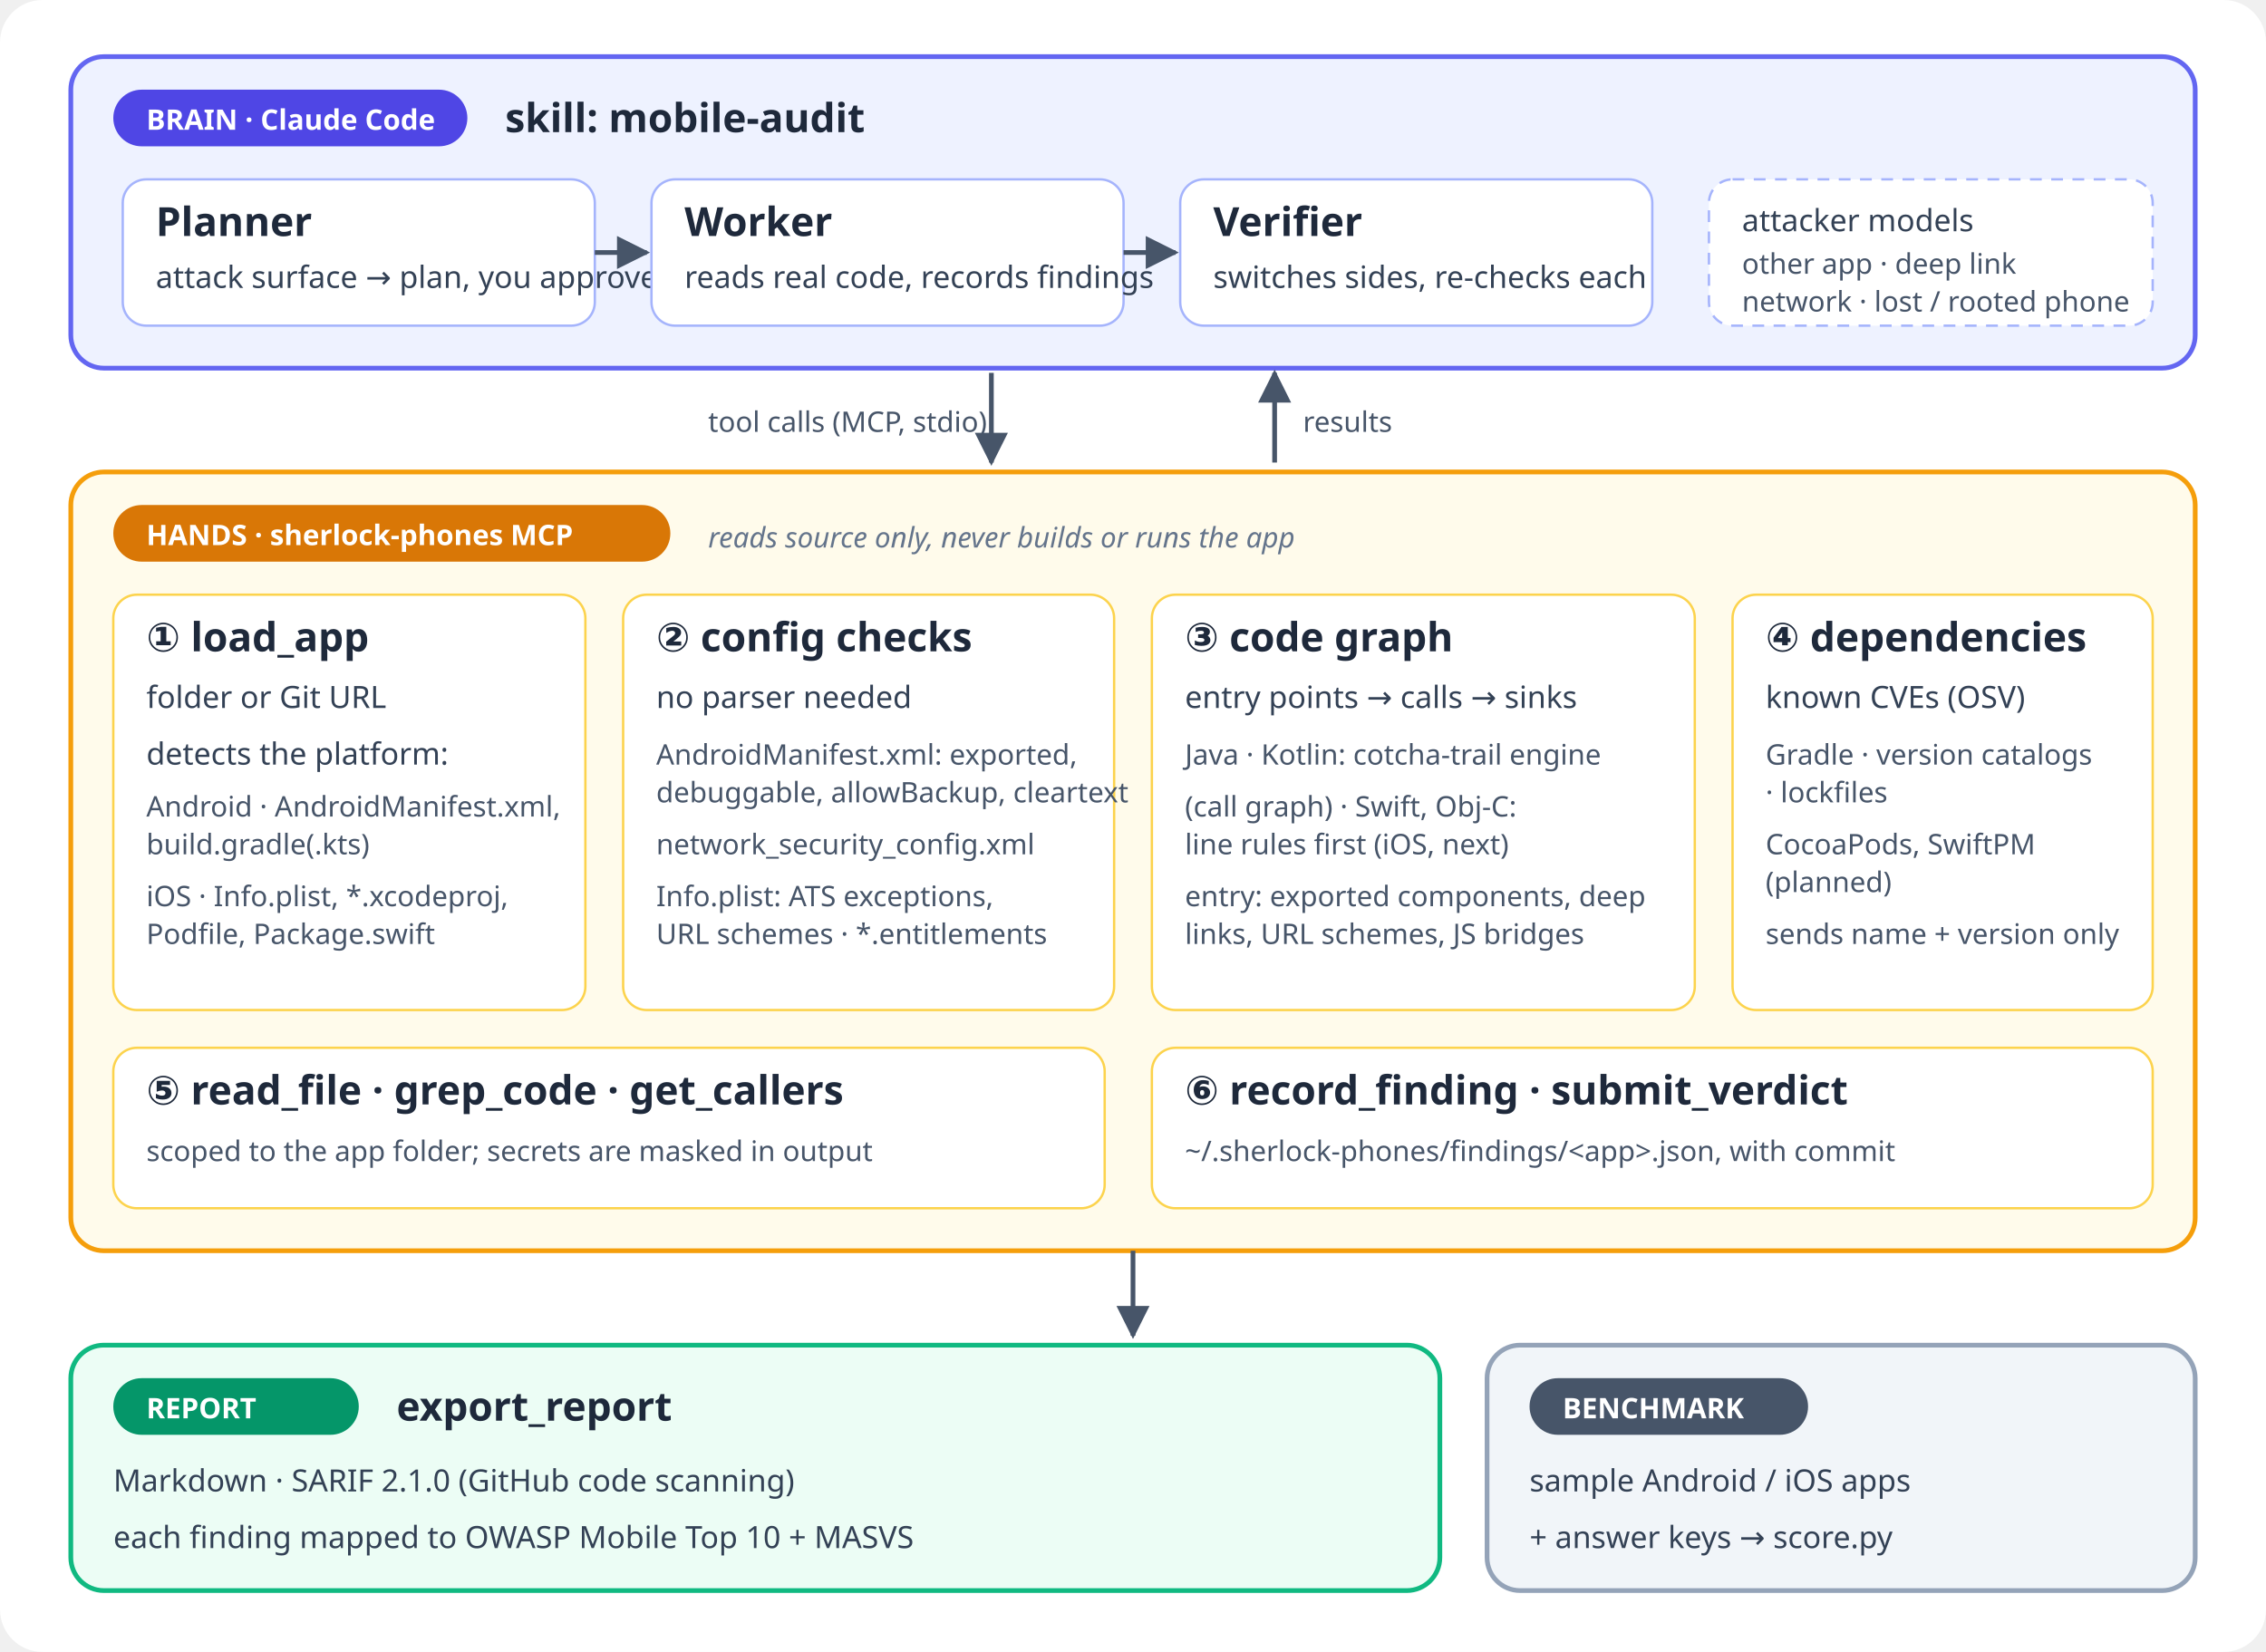
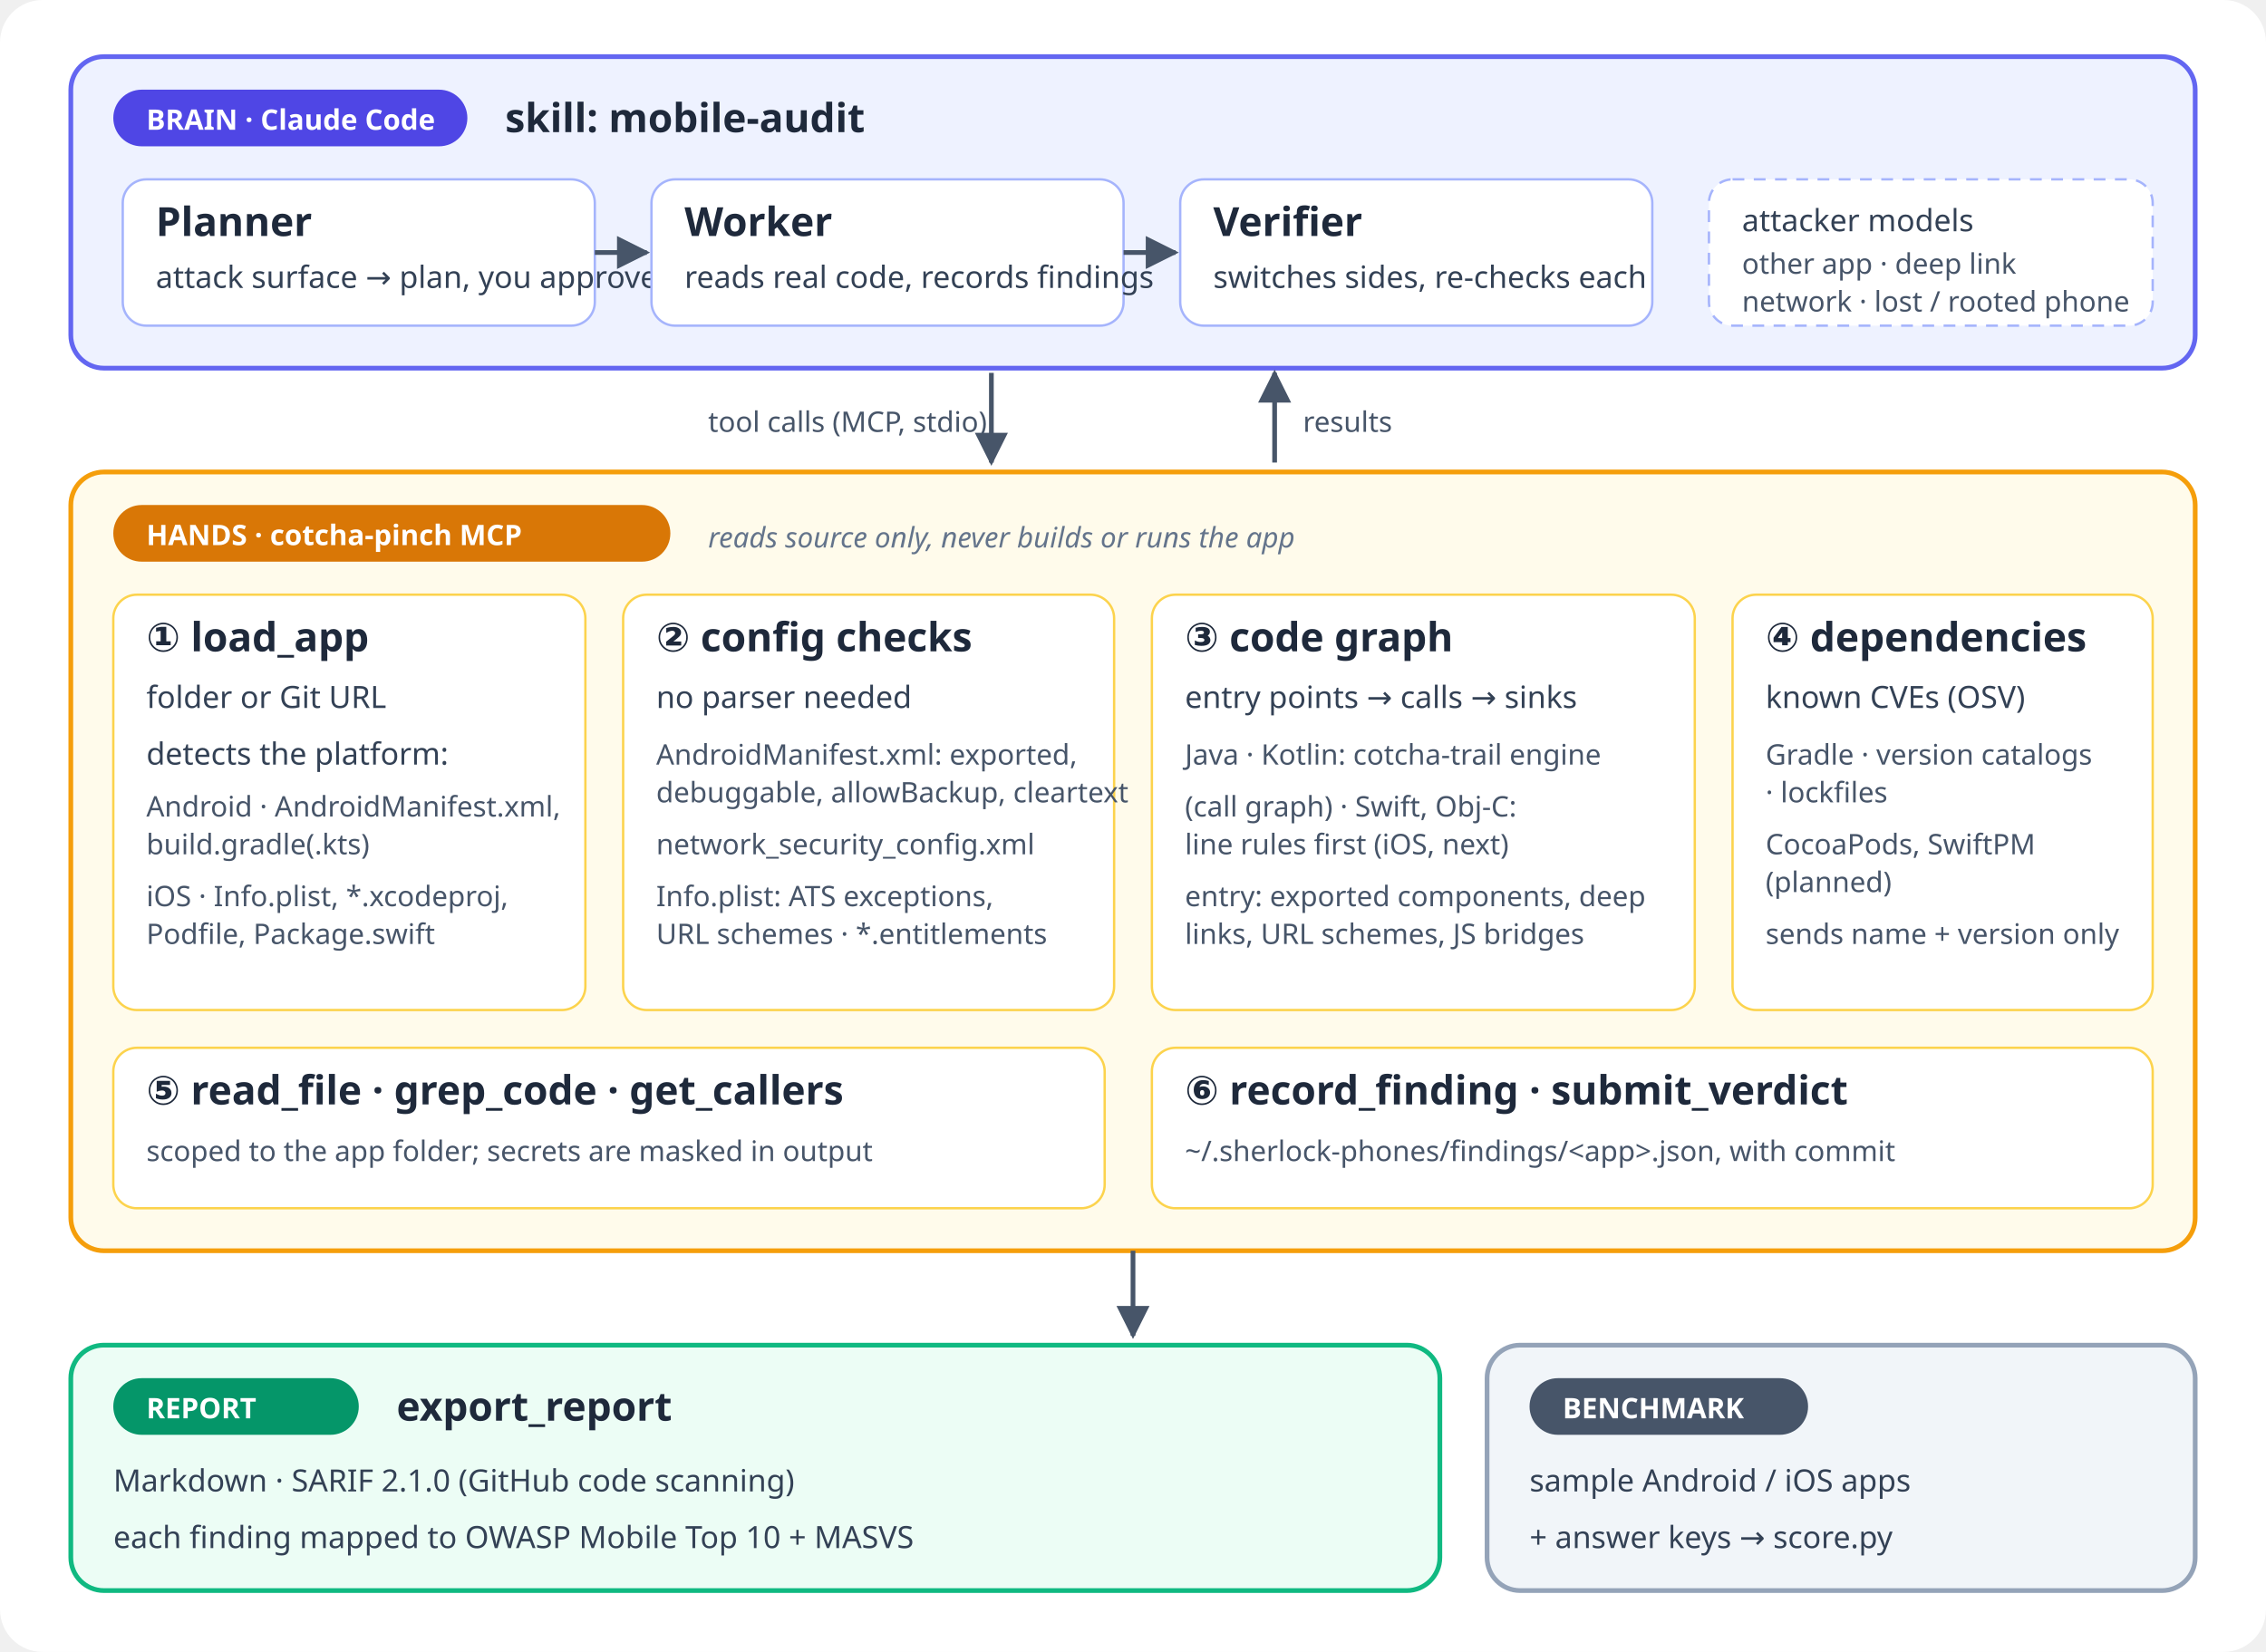
<svg xmlns="http://www.w3.org/2000/svg" viewBox="0 0 960 700" width="960" height="700" role="img" aria-labelledby="t">
  <defs>
    <marker id="arrow" viewBox="0 0 10 10" refX="9" refY="5" markerWidth="7" markerHeight="7" orient="auto-start-reverse">
      <path d="M0 0 L10 5 L0 10 Z" fill="#475569" />
    </marker>
    <style>
      text { font-family: 'Segoe UI', 'Apple SD Gothic Neo', 'Malgun Gothic', Verdana, sans-serif; fill: #1E293B; }
      .h { font-size: 17px; font-weight: 700; }
      .s { font-size: 13px; fill: #334155; }
      .xs { font-size: 12px; fill: #475569; }
      .tag { font-size: 12px; font-weight: 700; fill: #FFFFFF; }
      .note { font-size: 12px; fill: #64748B; font-style: italic; }
    </style>
  </defs>
  <rect x="0" y="0" width="960" height="700" rx="18" fill="#FFFFFF" />
  <rect x="30" y="24" width="900" height="132" rx="14" fill="#EEF2FF" stroke="#6366F1" stroke-width="2" />
  <rect x="48" y="38" width="150" height="24" rx="12" fill="#4F46E5" />
  <text x="62" y="55" class="tag">BRAIN · Claude Code</text>
  <text x="214" y="56" class="h">skill: mobile-audit</text>
  <rect x="52" y="76" width="200" height="62" rx="10" fill="#FFFFFF" stroke="#A5B4FC" />
  <text x="66" y="100" class="h">Planner</text>
  <text x="66" y="122" class="s">attack surface → plan, you approve</text>
  <rect x="276" y="76" width="200" height="62" rx="10" fill="#FFFFFF" stroke="#A5B4FC" />
  <text x="290" y="100" class="h">Worker</text>
  <text x="290" y="122" class="s">reads real code, records findings</text>
  <rect x="500" y="76" width="200" height="62" rx="10" fill="#FFFFFF" stroke="#A5B4FC" />
  <text x="514" y="100" class="h">Verifier</text>
  <text x="514" y="122" class="s">switches sides, re-checks each</text>
  <line x1="252" y1="107" x2="274" y2="107" stroke="#475569" stroke-width="2" marker-end="url(#arrow)" />
  <line x1="476" y1="107" x2="498" y2="107" stroke="#475569" stroke-width="2" marker-end="url(#arrow)" />
  <rect x="724" y="76" width="188" height="62" rx="10" fill="#FFFFFF" stroke="#A5B4FC" stroke-dasharray="5 4" />
  <text x="738" y="98" class="s">attacker models</text>
  <text x="738" y="116" class="xs">other app · deep link</text>
  <text x="738" y="132" class="xs">network · lost / rooted phone</text>
  <line x1="420" y1="158" x2="420" y2="196" stroke="#475569" stroke-width="2" marker-end="url(#arrow)" />
  <line x1="540" y1="196" x2="540" y2="158" stroke="#475569" stroke-width="2" marker-end="url(#arrow)" />
  <text x="300" y="183" class="xs">tool calls (MCP, stdio)</text>
  <text x="552" y="183" class="xs">results</text>
  <rect x="30" y="200" width="900" height="330" rx="14" fill="#FFFBEB" stroke="#F59E0B" stroke-width="2" />
  <rect x="48" y="214" width="236" height="24" rx="12" fill="#D97706" />
-   <text x="62" y="231" class="tag">HANDS · sherlock-phones MCP</text>
+   <text x="62" y="231" class="tag">HANDS · cotcha-pinch MCP</text>
  <text x="300" y="232" class="note">reads source only, never builds or runs the app</text>
  <rect x="48" y="252" width="200" height="176" rx="10" fill="#FFFFFF" stroke="#FCD34D" />
  <text x="62" y="276" class="h">① load_app</text>
  <text x="62" y="300" class="s">folder or Git URL</text>
  <text x="62" y="324" class="s">detects the platform:</text>
  <text x="62" y="346" class="xs">Android · AndroidManifest.xml,</text>
  <text x="62" y="362" class="xs">  build.gradle(.kts)</text>
  <text x="62" y="384" class="xs">iOS · Info.plist, *.xcodeproj,</text>
  <text x="62" y="400" class="xs">  Podfile, Package.swift</text>
  <rect x="264" y="252" width="208" height="176" rx="10" fill="#FFFFFF" stroke="#FCD34D" />
  <text x="278" y="276" class="h">② config checks</text>
  <text x="278" y="300" class="s">no parser needed</text>
  <text x="278" y="324" class="xs">AndroidManifest.xml: exported,</text>
  <text x="278" y="340" class="xs">  debuggable, allowBackup, cleartext</text>
  <text x="278" y="362" class="xs">network_security_config.xml</text>
  <text x="278" y="384" class="xs">Info.plist: ATS exceptions,</text>
  <text x="278" y="400" class="xs">  URL schemes · *.entitlements</text>
  <rect x="488" y="252" width="230" height="176" rx="10" fill="#FFFFFF" stroke="#FCD34D" />
  <text x="502" y="276" class="h">③ code graph</text>
  <text x="502" y="300" class="s">entry points → calls → sinks</text>
  <text x="502" y="324" class="xs">Java · Kotlin: cotcha-trail engine</text>
  <text x="502" y="346" class="xs">  (call graph) · Swift, Obj-C:</text>
  <text x="502" y="362" class="xs">  line rules first (iOS, next)</text>
  <text x="502" y="384" class="xs">entry: exported components, deep</text>
  <text x="502" y="400" class="xs">  links, URL schemes, JS bridges</text>
  <rect x="734" y="252" width="178" height="176" rx="10" fill="#FFFFFF" stroke="#FCD34D" />
  <text x="748" y="276" class="h">④ dependencies</text>
  <text x="748" y="300" class="s">known CVEs (OSV)</text>
  <text x="748" y="324" class="xs">Gradle · version catalogs</text>
  <text x="748" y="340" class="xs">  · lockfiles</text>
  <text x="748" y="362" class="xs">CocoaPods, SwiftPM</text>
  <text x="748" y="378" class="xs">  (planned)</text>
  <text x="748" y="400" class="xs">sends name + version only</text>
  <rect x="48" y="444" width="420" height="68" rx="10" fill="#FFFFFF" stroke="#FCD34D" />
  <text x="62" y="468" class="h">⑤ read_file · grep_code · get_callers</text>
  <text x="62" y="492" class="xs">scoped to the app folder; secrets are masked in output</text>
  <rect x="488" y="444" width="424" height="68" rx="10" fill="#FFFFFF" stroke="#FCD34D" />
  <text x="502" y="468" class="h">⑥ record_finding · submit_verdict</text>
  <text x="502" y="492" class="xs">~/.sherlock-phones/findings/&lt;app&gt;.json, with commit</text>
  <line x1="480" y1="530" x2="480" y2="566" stroke="#475569" stroke-width="2" marker-end="url(#arrow)" />
  <rect x="30" y="570" width="580" height="104" rx="14" fill="#ECFDF5" stroke="#10B981" stroke-width="2" />
  <rect x="48" y="584" width="104" height="24" rx="12" fill="#059669" />
  <text x="62" y="601" class="tag">REPORT</text>
  <text x="168" y="602" class="h">export_report</text>
  <text x="48" y="632" class="s">Markdown · SARIF 2.1.0 (GitHub code scanning)</text>
  <text x="48" y="656" class="s">each finding mapped to OWASP Mobile Top 10 + MASVS</text>
  <rect x="630" y="570" width="300" height="104" rx="14" fill="#F1F5F9" stroke="#94A3B8" stroke-width="2" />
  <rect x="648" y="584" width="118" height="24" rx="12" fill="#475569" />
  <text x="662" y="601" class="tag">BENCHMARK</text>
  <text x="648" y="632" class="s">sample Android / iOS apps</text>
  <text x="648" y="656" class="s">+ answer keys → score.py</text>
</svg>
